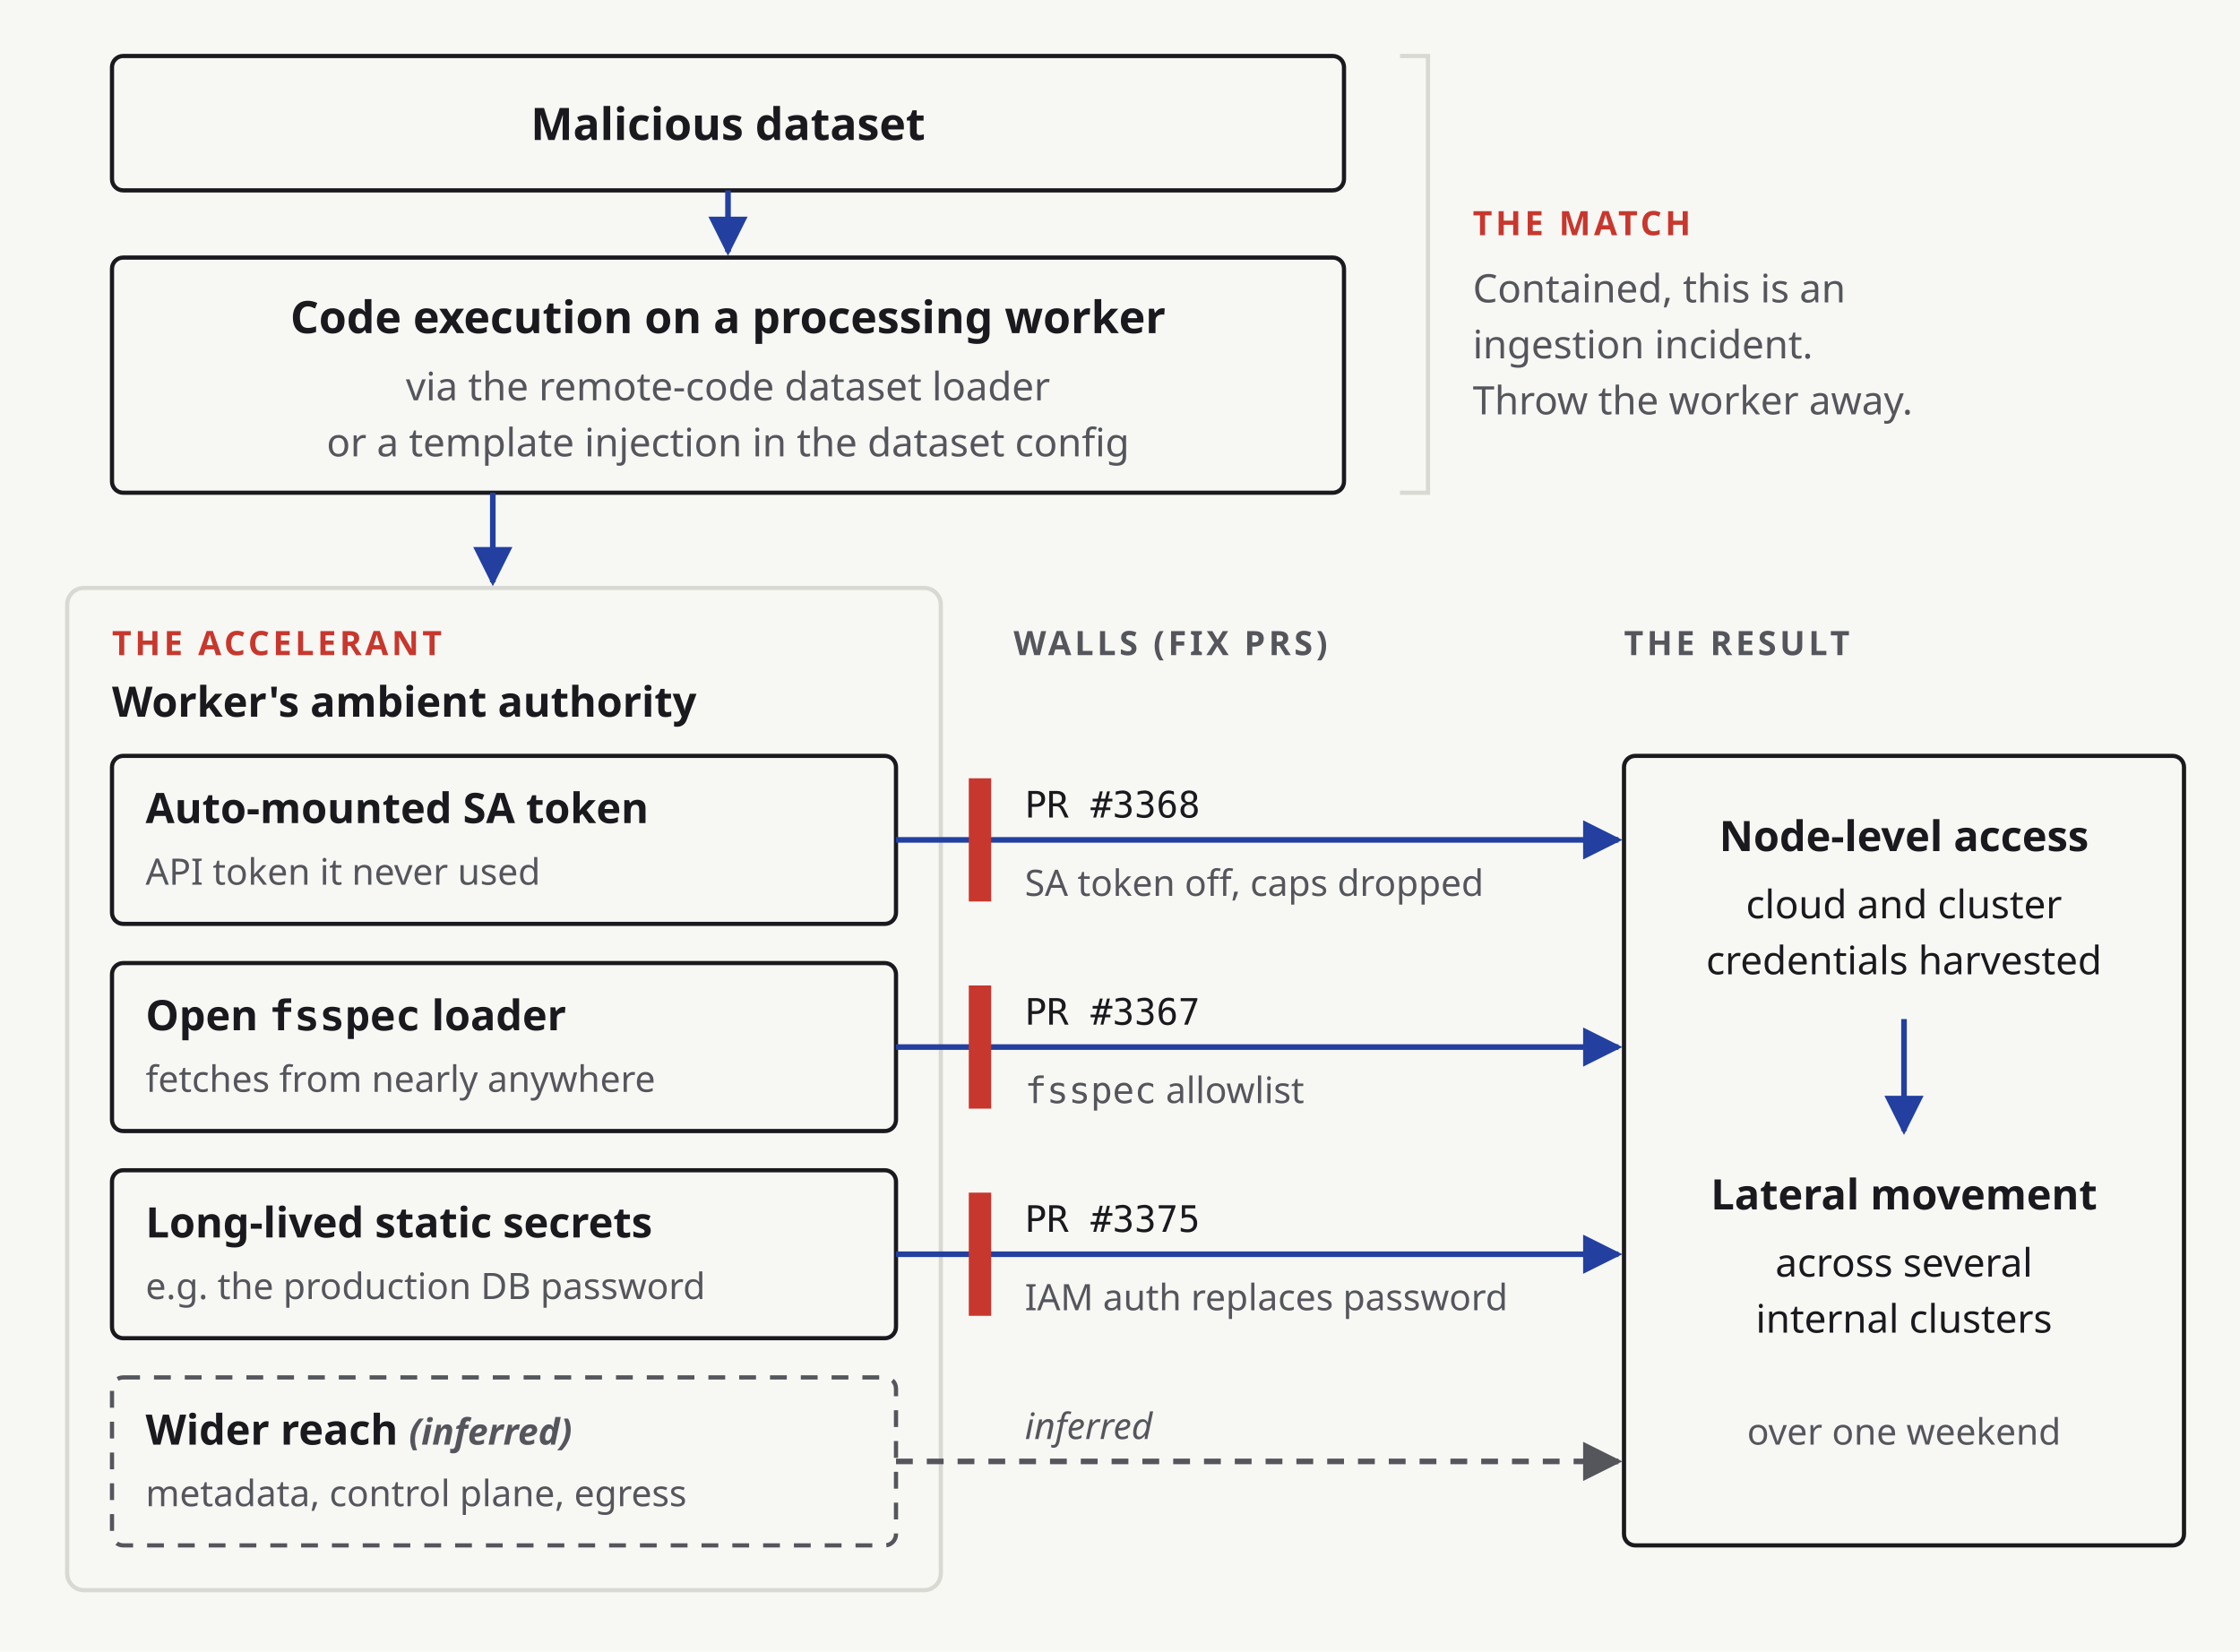
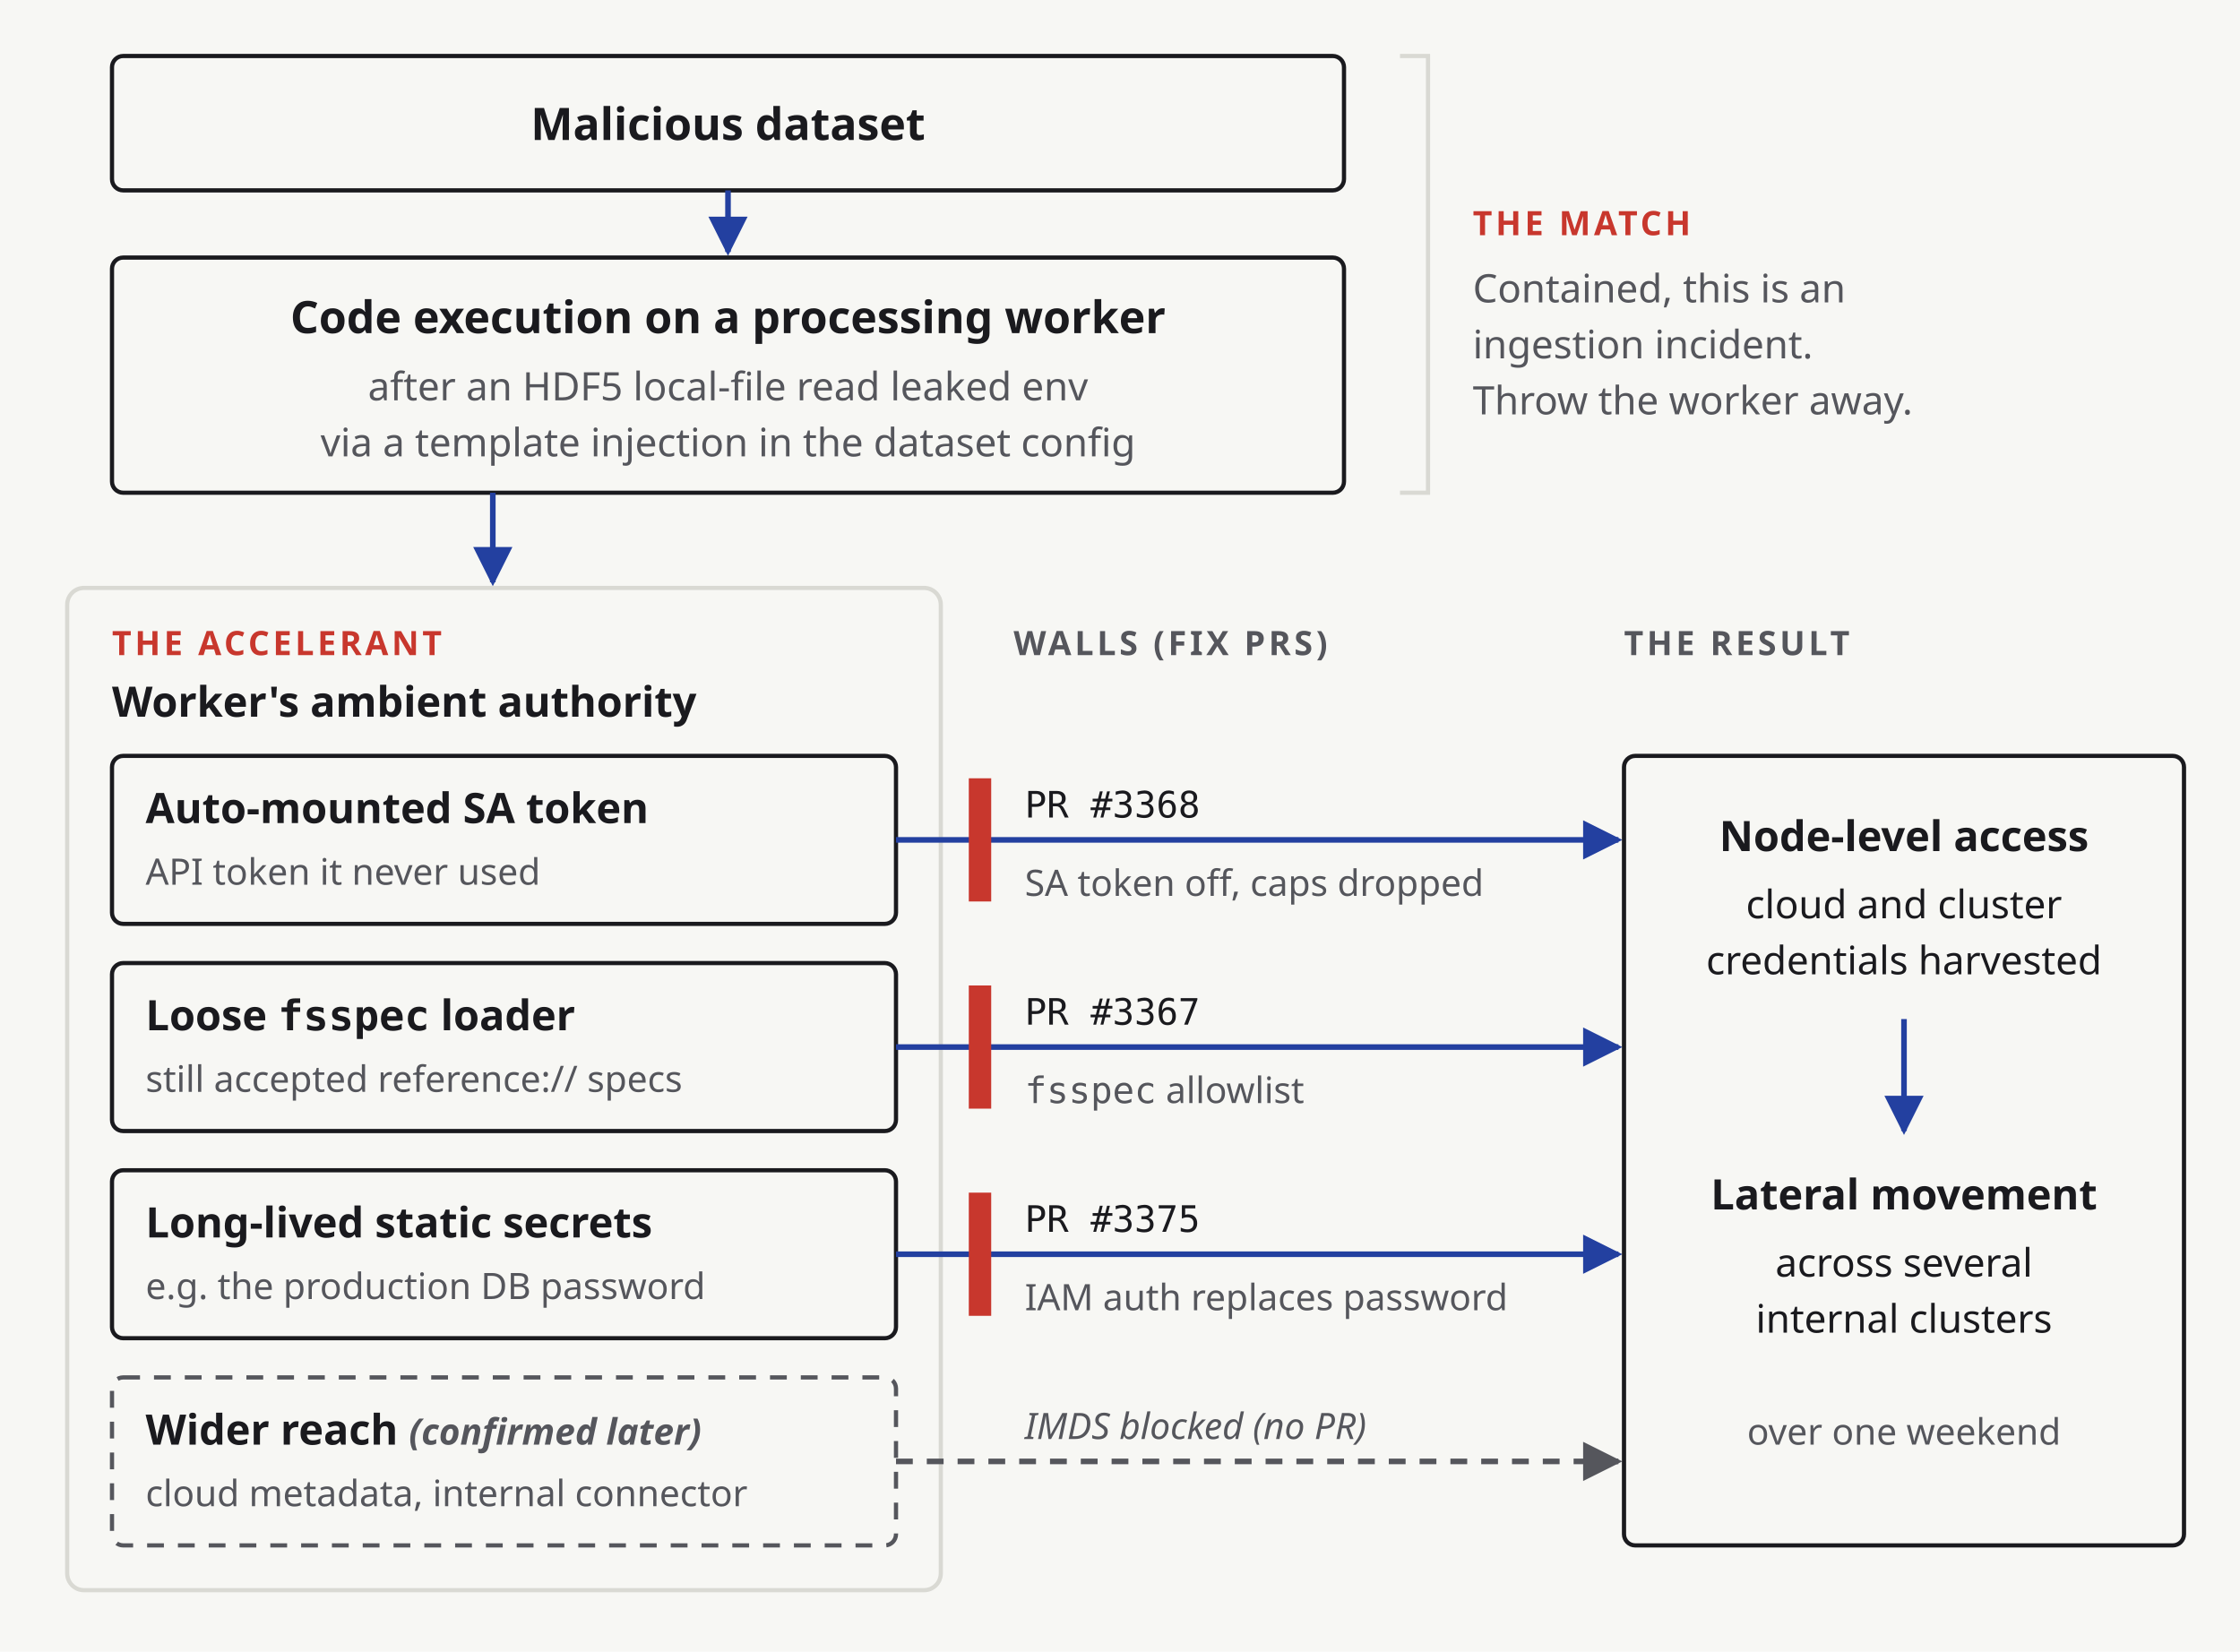
<svg xmlns="http://www.w3.org/2000/svg" viewBox="0 0 800 590" role="img" aria-labelledby="t d">
  <style>
    .bg { fill: #f7f7f4; }
    .box { fill: #f7f7f4; stroke: #1a1a1e; stroke-width: 1.5; }
    .group { fill: none; stroke: #d9d9d3; stroke-width: 1.5; }
    .dash { fill: #f7f7f4; stroke: #55565c; stroke-width: 1.5; stroke-dasharray: 6 5; }
    .rule { fill: none; stroke: #d9d9d3; stroke-width: 1.5; }
    .flow { fill: none; stroke: #2340a0; stroke-width: 2; }
    .flow-inf { fill: none; stroke: #55565c; stroke-width: 2; stroke-dasharray: 6 5; }
    .head { fill: #2340a0; }
    .head-inf { fill: #55565c; }
    .wall { fill: #c8372d; }
    text { font-family: "Schibsted Grotesk", sans-serif; fill: #1a1a1e; }
    .b16 { font-size: 16px; font-weight: 700; }
    .b15 { font-size: 15px; font-weight: 700; }
    .t14 { font-size: 14px; }
    .s13 { font-size: 13px; fill: #55565c; }
    .s14 { font-size: 14px; fill: #55565c; }
    .cap { font-size: 12px; font-weight: 700; letter-spacing: 1.2px; fill: #55565c; }
    .cap-red { font-size: 12px; font-weight: 700; letter-spacing: 1.2px; fill: #c8372d; }
    .mono { font-family: "IBM Plex Mono", monospace; }
    .m13 { font-family: "IBM Plex Mono", monospace; font-size: 13px; fill: #1a1a1e; }
    .inf { font-size: 13px; font-style: italic; fill: #55565c; }
    @media (prefers-color-scheme: dark) {
      .bg, .box { fill: #16171a; }
      .box { stroke: #e8e8e3; }
      .dash { fill: #16171a; stroke: #a3a4a9; }
      .group, .rule { stroke: #34353a; }
      .flow { stroke: #8aa2ff; }
      .flow-inf { stroke: #a3a4a9; }
      .head { fill: #8aa2ff; }
      .head-inf { fill: #a3a4a9; }
      text, .m13 { fill: #e8e8e3; }
      .s13, .s14, .cap, .inf { fill: #a3a4a9; }
    }
  </style>
  <defs>
    <marker id="arr" viewBox="0 0 10 10" refX="9" refY="5" markerWidth="7" markerHeight="7" orient="auto-start-reverse">
      <path class="head" d="M0 0 L10 5 L0 10 z" />
    </marker>
    <marker id="arr-inf" viewBox="0 0 10 10" refX="9" refY="5" markerWidth="7" markerHeight="7" orient="auto-start-reverse">
      <path class="head-inf" d="M0 0 L10 5 L0 10 z" />
    </marker>
  </defs>
  <rect class="bg" x="0" y="0" width="800" height="590" />
  <rect class="box" x="40" y="20" width="440" height="48" rx="4" />
  <text class="b16" x="260" y="50" text-anchor="middle">Malicious dataset</text>
  <line class="flow" x1="260" y1="68" x2="260" y2="90" marker-end="url(#arr)" />
  <rect class="box" x="40" y="92" width="440" height="84" rx="4" />
  <text class="b16" x="260" y="119" text-anchor="middle">Code execution on a processing worker</text>
-   <text class="s14" x="260" y="143" text-anchor="middle">via the remote-code dataset loader</text>
-   <text class="s14" x="260" y="163" text-anchor="middle">or a template injection in the dataset config</text>
+   <text class="s14" x="260" y="143" text-anchor="middle">after an HDF5 local-file read leaked env</text>
+   <text class="s14" x="260" y="163" text-anchor="middle">via a template injection in the dataset config</text>
  <path class="rule" d="M500 20 H510 V176 H500" />
  <text class="cap-red" x="526" y="84">THE MATCH</text>
  <text class="s14" x="526" y="108">Contained, this is an</text>
  <text class="s14" x="526" y="128">ingestion incident.</text>
  <text class="s14" x="526" y="148">Throw the worker away.</text>
  <line class="flow" x1="176" y1="176" x2="176" y2="208" marker-end="url(#arr)" />
  <rect class="group" x="24" y="210" width="312" height="358" rx="6" />
  <text class="cap-red" x="40" y="234">THE ACCELERANT</text>
  <text class="b15" x="40" y="256">Worker's ambient authority</text>
  <rect class="box" x="40" y="270" width="280" height="60" rx="4" />
  <text class="b15" x="52" y="294">Auto-mounted SA token</text>
  <text class="s13" x="52" y="316">API token it never used</text>
  <rect class="box" x="40" y="344" width="280" height="60" rx="4" />
-   <text class="b15" x="52" y="368">Open <tspan class="mono">fsspec</tspan> loader</text>
-   <text class="s13" x="52" y="390">fetches from nearly anywhere</text>
+   <text class="b15" x="52" y="368">Loose <tspan class="mono">fsspec</tspan> loader</text>
+   <text class="s13" x="52" y="390">still accepted reference:// specs</text>
  <rect class="box" x="40" y="418" width="280" height="60" rx="4" />
  <text class="b15" x="52" y="442">Long-lived static secrets</text>
  <text class="s13" x="52" y="464">e.g. the production DB password</text>
  <rect class="dash" x="40" y="492" width="280" height="60" rx="4" />
-   <text class="b15" x="52" y="516">Wider reach <tspan class="inf">(inferred)</tspan>
+   <text class="b15" x="52" y="516">Wider reach <tspan class="inf">(confirmed later)</tspan>
  </text>
-   <text class="s13" x="52" y="538">metadata, control plane, egress</text>
+   <text class="s13" x="52" y="538">cloud metadata, internal connector</text>
  <text class="cap" x="362" y="234">WALLS (FIX PRS)</text>
  <line class="flow" x1="320" y1="300" x2="578" y2="300" marker-end="url(#arr)" />
  <rect class="wall" x="346" y="278" width="8" height="44" />
  <text class="m13" x="366" y="292">PR #3368</text>
  <text class="s13" x="366" y="320">SA token off, caps dropped</text>
  <line class="flow" x1="320" y1="374" x2="578" y2="374" marker-end="url(#arr)" />
  <rect class="wall" x="346" y="352" width="8" height="44" />
  <text class="m13" x="366" y="366">PR #3367</text>
  <text class="s13" x="366" y="394">
    <tspan class="mono">fsspec</tspan> allowlist</text>
  <line class="flow" x1="320" y1="448" x2="578" y2="448" marker-end="url(#arr)" />
  <rect class="wall" x="346" y="426" width="8" height="44" />
  <text class="m13" x="366" y="440">PR #3375</text>
  <text class="s13" x="366" y="468">IAM auth replaces password</text>
  <line class="flow-inf" x1="320" y1="522" x2="578" y2="522" marker-end="url(#arr-inf)" />
-   <text class="inf" x="366" y="514">inferred</text>
+   <text class="inf" x="366" y="514">IMDS blocked (no PR)</text>
  <text class="cap" x="580" y="234">THE RESULT</text>
  <rect class="box" x="580" y="270" width="200" height="282" rx="4" />
  <text class="b15" x="680" y="304" text-anchor="middle">Node-level access</text>
  <text class="t14" x="680" y="328" text-anchor="middle">cloud and cluster</text>
  <text class="t14" x="680" y="348" text-anchor="middle">credentials harvested</text>
  <line class="flow" x1="680" y1="364" x2="680" y2="404" marker-end="url(#arr)" />
  <text class="b15" x="680" y="432" text-anchor="middle">Lateral movement</text>
  <text class="t14" x="680" y="456" text-anchor="middle">across several</text>
  <text class="t14" x="680" y="476" text-anchor="middle">internal clusters</text>
  <text class="s13" x="680" y="516" text-anchor="middle">over one weekend</text>
</svg>
